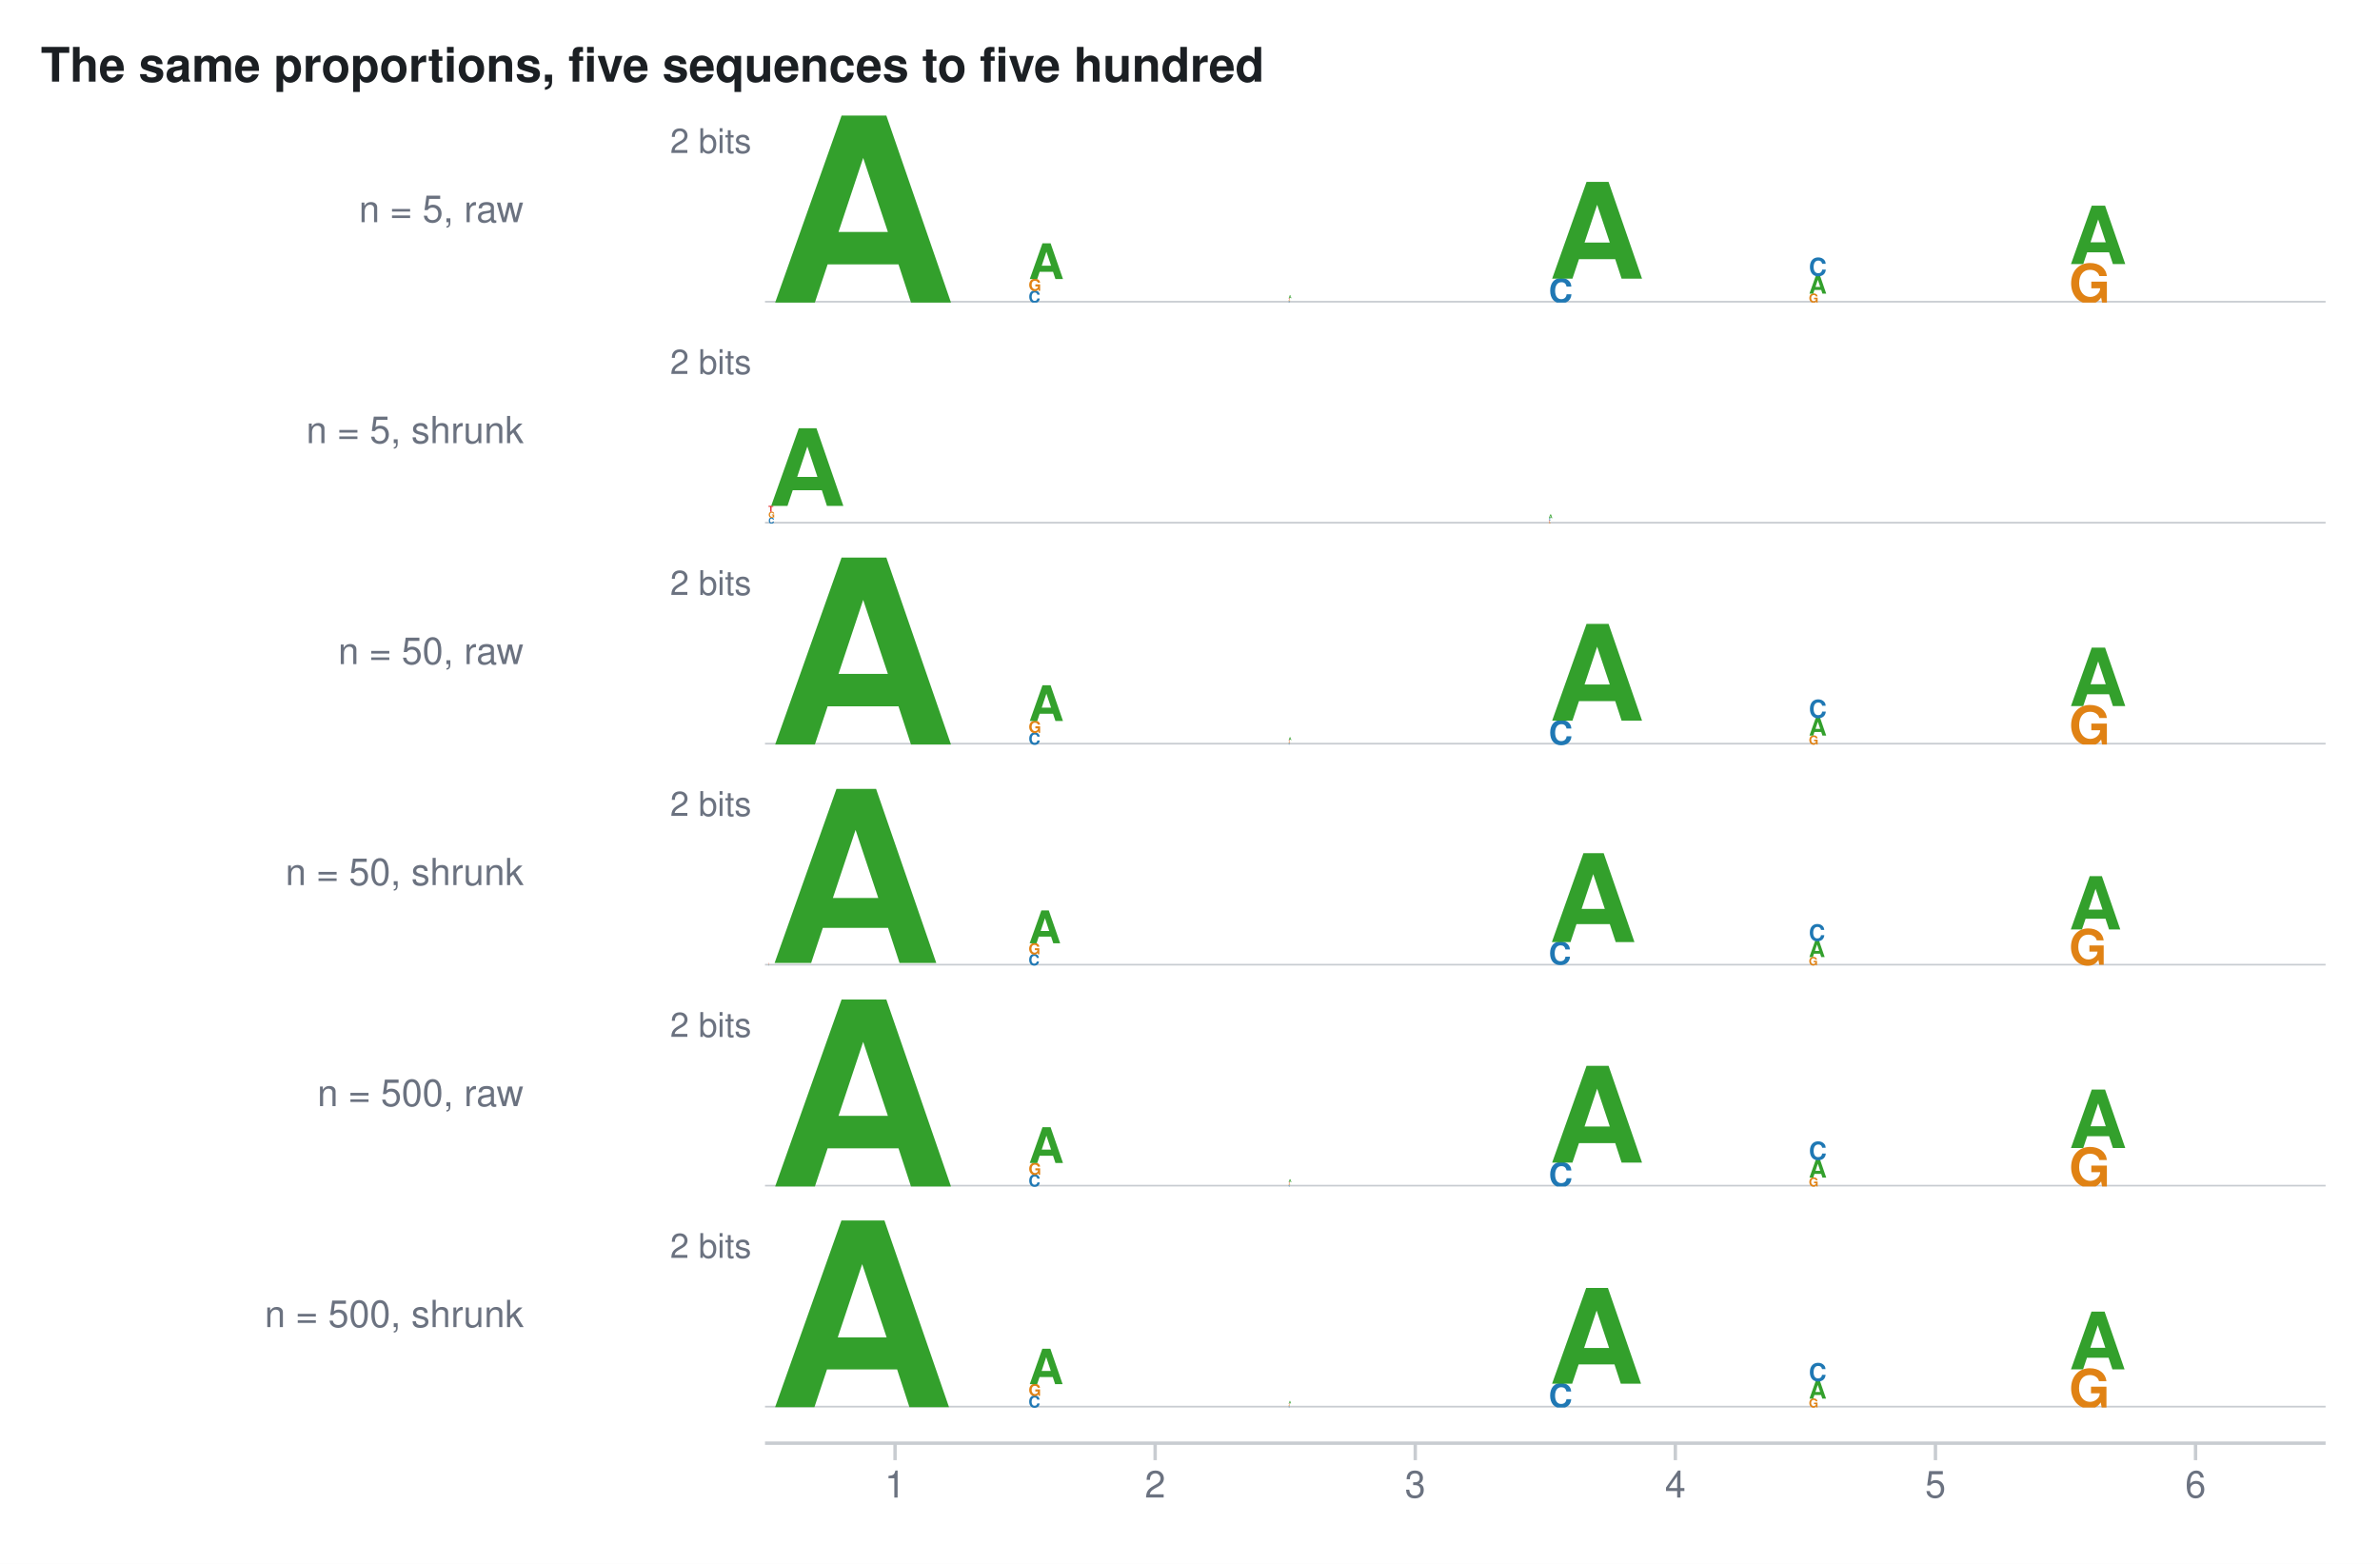
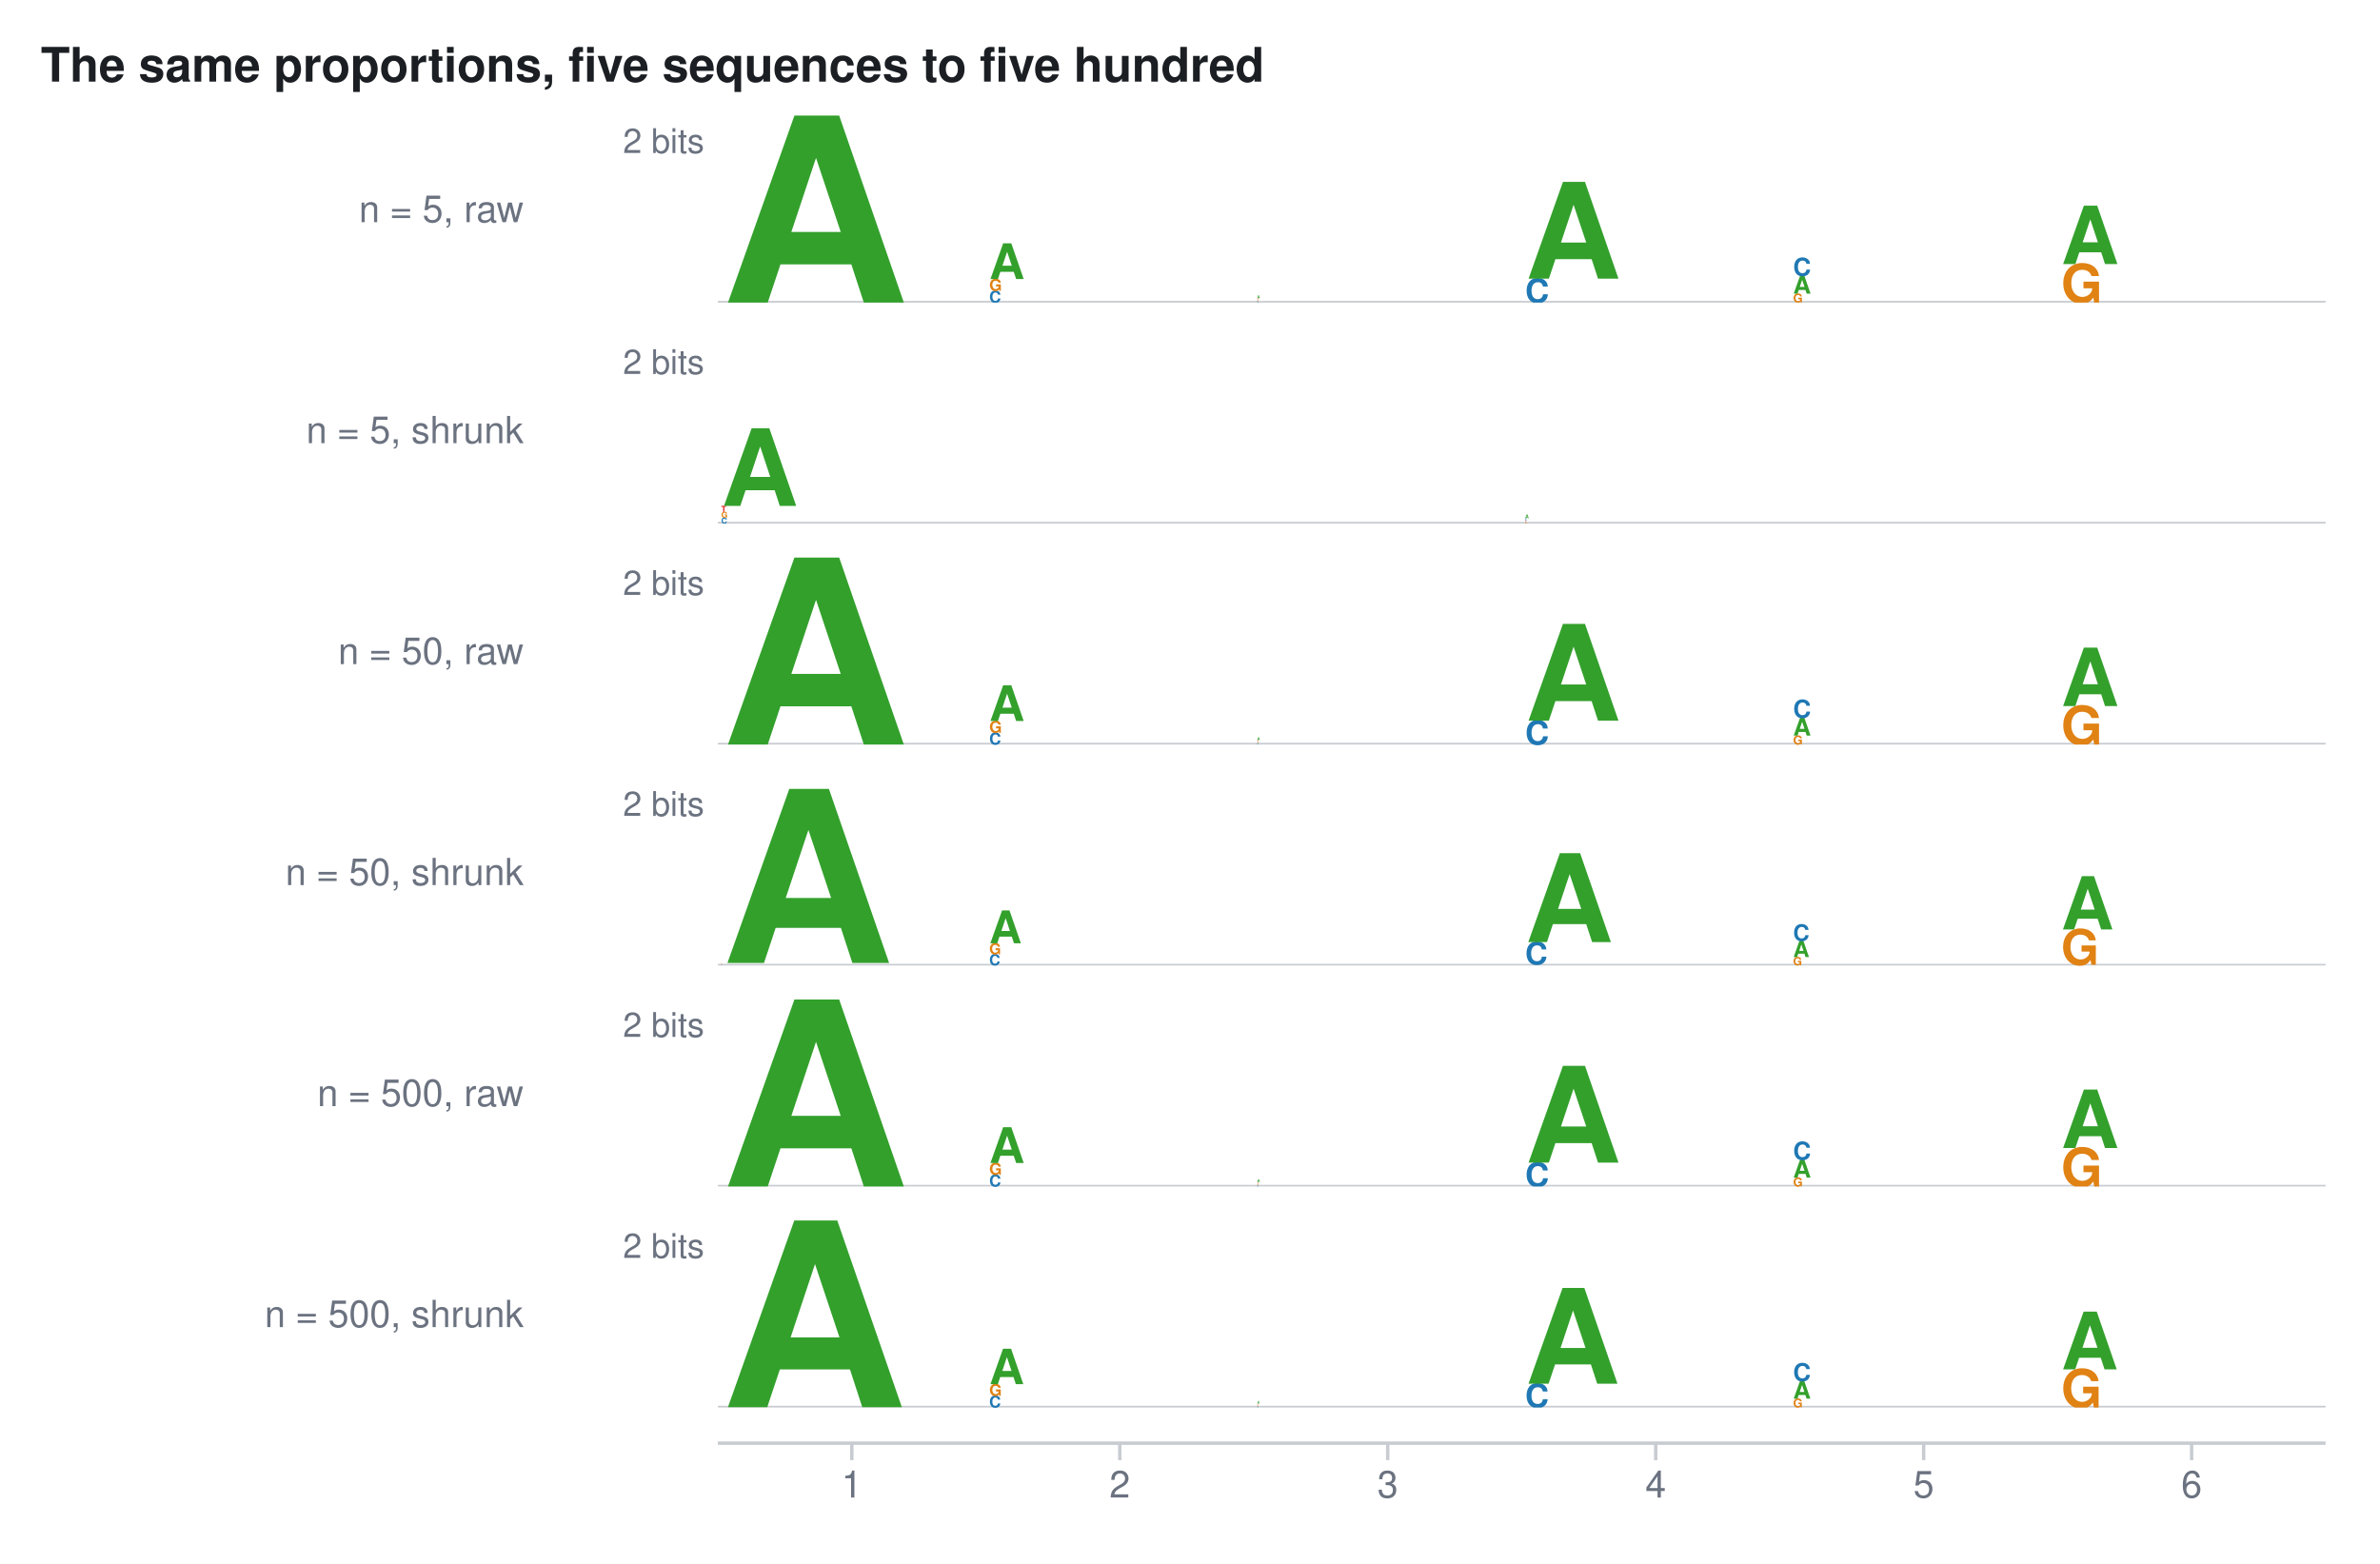
<svg xmlns="http://www.w3.org/2000/svg" width="700" height="460" viewBox="0 0 700 460" font-family="Helvetica, Arial, sans-serif">
  <defs>
    <clipPath id="karyon-clip-0">
      <rect x="162" y="34" width="522" height="55" />
    </clipPath>
    <clipPath id="karyon-clip-1">
      <rect x="162" y="99" width="522" height="55" />
    </clipPath>
    <clipPath id="karyon-clip-2">
      <rect x="162" y="164" width="522" height="55" />
    </clipPath>
    <clipPath id="karyon-clip-3">
      <rect x="162" y="229" width="522" height="55" />
    </clipPath>
    <clipPath id="karyon-clip-4">
      <rect x="162" y="294" width="522" height="55" />
    </clipPath>
    <clipPath id="karyon-clip-5">
      <rect x="162" y="359" width="522" height="55" />
    </clipPath>
    <clipPath id="karyon-clip-6">
      <rect x="162" y="424" width="522" height="26" />
    </clipPath>
  </defs>
  <rect x="0" y="0" width="700" height="460" fill="#ffffff" />
  <text x="12" y="24" fill="#1b1f23" font-size="14" text-anchor="start" font-weight="bold">The same proportions, five sequences to five hundred</text>
  <text x="154" y="65.35" fill="#6b7280" font-size="11" text-anchor="end">n = 5, raw</text>
  <g clip-path="url(#karyon-clip-0)">
-     <line x1="225" y1="89" x2="684" y2="89" stroke="#c8ccd1" stroke-width="1" />
-     <text x="226" y="89" font-size="76.389" fill="#33a02c" textLength="74.5" lengthAdjust="spacingAndGlyphs" font-weight="bold">A</text>
-     <text x="302.5" y="89" font-size="4.805" fill="#1f78b4" textLength="74.5" lengthAdjust="spacingAndGlyphs" font-weight="bold">C</text>
-     <text x="302.5" y="85.54" font-size="4.805" fill="#e08214" textLength="74.5" lengthAdjust="spacingAndGlyphs" font-weight="bold">G</text>
-     <text x="302.5" y="82.08" font-size="14.416" fill="#33a02c" textLength="74.5" lengthAdjust="spacingAndGlyphs" font-weight="bold">A</text>
-     <text x="379" y="89" font-size="0.596" fill="#1f78b4" textLength="74.5" lengthAdjust="spacingAndGlyphs" font-weight="bold">C</text>
-     <text x="379" y="88.571" font-size="0.596" fill="#e08214" textLength="74.5" lengthAdjust="spacingAndGlyphs" font-weight="bold">G</text>
-     <text x="379" y="88.141" font-size="0.596" fill="#e31a1c" textLength="74.5" lengthAdjust="spacingAndGlyphs" font-weight="bold">T</text>
-     <text x="379" y="87.712" font-size="1.193" fill="#33a02c" textLength="74.5" lengthAdjust="spacingAndGlyphs" font-weight="bold">A</text>
-     <text x="455.5" y="89" font-size="9.763" fill="#1f78b4" textLength="74.5" lengthAdjust="spacingAndGlyphs" font-weight="bold">C</text>
-     <text x="455.5" y="81.971" font-size="39.052" fill="#33a02c" textLength="74.5" lengthAdjust="spacingAndGlyphs" font-weight="bold">A</text>
-     <text x="532" y="89" font-size="3.652" fill="#e08214" textLength="74.5" lengthAdjust="spacingAndGlyphs" font-weight="bold">G</text>
-     <text x="532" y="86.371" font-size="7.304" fill="#33a02c" textLength="74.5" lengthAdjust="spacingAndGlyphs" font-weight="bold">A</text>
-     <text x="532" y="81.112" font-size="7.304" fill="#1f78b4" textLength="74.5" lengthAdjust="spacingAndGlyphs" font-weight="bold">C</text>
-     <text x="608.5" y="89" font-size="15.722" fill="#e08214" textLength="74.5" lengthAdjust="spacingAndGlyphs" font-weight="bold">G</text>
-     <text x="608.5" y="77.68" font-size="23.582" fill="#33a02c" textLength="74.5" lengthAdjust="spacingAndGlyphs" font-weight="bold">A</text>
-     <text x="221" y="45" fill="#6b7280" font-size="10" text-anchor="end">2 bits</text>
+     <line x1="211.13" y1="89" x2="684" y2="89" stroke="#c8ccd1" stroke-width="1" />
+     <text x="212.13" y="89" font-size="76.389" fill="#33a02c" textLength="76.812" lengthAdjust="spacingAndGlyphs" font-weight="bold">A</text>
+     <text x="290.942" y="89" font-size="4.805" fill="#1f78b4" textLength="76.812" lengthAdjust="spacingAndGlyphs" font-weight="bold">C</text>
+     <text x="290.942" y="85.54" font-size="4.805" fill="#e08214" textLength="76.812" lengthAdjust="spacingAndGlyphs" font-weight="bold">G</text>
+     <text x="290.942" y="82.08" font-size="14.416" fill="#33a02c" textLength="76.812" lengthAdjust="spacingAndGlyphs" font-weight="bold">A</text>
+     <text x="369.753" y="89" font-size="0.596" fill="#1f78b4" textLength="76.812" lengthAdjust="spacingAndGlyphs" font-weight="bold">C</text>
+     <text x="369.753" y="88.571" font-size="0.596" fill="#e08214" textLength="76.812" lengthAdjust="spacingAndGlyphs" font-weight="bold">G</text>
+     <text x="369.753" y="88.141" font-size="0.596" fill="#e31a1c" textLength="76.812" lengthAdjust="spacingAndGlyphs" font-weight="bold">T</text>
+     <text x="369.753" y="87.712" font-size="1.193" fill="#33a02c" textLength="76.812" lengthAdjust="spacingAndGlyphs" font-weight="bold">A</text>
+     <text x="448.565" y="89" font-size="9.763" fill="#1f78b4" textLength="76.812" lengthAdjust="spacingAndGlyphs" font-weight="bold">C</text>
+     <text x="448.565" y="81.971" font-size="39.052" fill="#33a02c" textLength="76.812" lengthAdjust="spacingAndGlyphs" font-weight="bold">A</text>
+     <text x="527.377" y="89" font-size="3.652" fill="#e08214" textLength="76.812" lengthAdjust="spacingAndGlyphs" font-weight="bold">G</text>
+     <text x="527.377" y="86.371" font-size="7.304" fill="#33a02c" textLength="76.812" lengthAdjust="spacingAndGlyphs" font-weight="bold">A</text>
+     <text x="527.377" y="81.112" font-size="7.304" fill="#1f78b4" textLength="76.812" lengthAdjust="spacingAndGlyphs" font-weight="bold">C</text>
+     <text x="606.188" y="89" font-size="15.722" fill="#e08214" textLength="76.812" lengthAdjust="spacingAndGlyphs" font-weight="bold">G</text>
+     <text x="606.188" y="77.68" font-size="23.582" fill="#33a02c" textLength="76.812" lengthAdjust="spacingAndGlyphs" font-weight="bold">A</text>
+     <text x="207.13" y="45" fill="#6b7280" font-size="10" text-anchor="end">2 bits</text>
  </g>
  <text x="154" y="130.35" fill="#6b7280" font-size="11" text-anchor="end">n = 5, shrunk</text>
  <g clip-path="url(#karyon-clip-1)">
-     <line x1="225" y1="154" x2="684" y2="154" stroke="#c8ccd1" stroke-width="1" />
-     <text x="226" y="154" font-size="2.4" fill="#1f78b4" textLength="74.5" lengthAdjust="spacingAndGlyphs" font-weight="bold">C</text>
-     <text x="226" y="152.272" font-size="2.4" fill="#e08214" textLength="74.5" lengthAdjust="spacingAndGlyphs" font-weight="bold">G</text>
-     <text x="226" y="150.544" font-size="2.4" fill="#e31a1c" textLength="74.5" lengthAdjust="spacingAndGlyphs" font-weight="bold">T</text>
-     <text x="226" y="148.817" font-size="31.362" fill="#33a02c" textLength="74.5" lengthAdjust="spacingAndGlyphs" font-weight="bold">A</text>
-     <text x="455.5" y="154" font-size="0.654" fill="#e08214" textLength="74.5" lengthAdjust="spacingAndGlyphs" font-weight="bold">G</text>
-     <text x="455.5" y="153.529" font-size="0.654" fill="#e31a1c" textLength="74.5" lengthAdjust="spacingAndGlyphs" font-weight="bold">T</text>
-     <text x="455.5" y="153.059" font-size="0.869" fill="#1f78b4" textLength="74.5" lengthAdjust="spacingAndGlyphs" font-weight="bold">C</text>
-     <text x="455.5" y="152.433" font-size="1.513" fill="#33a02c" textLength="74.5" lengthAdjust="spacingAndGlyphs" font-weight="bold">A</text>
-     <text x="221" y="110" fill="#6b7280" font-size="10" text-anchor="end">2 bits</text>
+     <line x1="211.13" y1="154" x2="684" y2="154" stroke="#c8ccd1" stroke-width="1" />
+     <text x="212.13" y="154" font-size="2.4" fill="#1f78b4" textLength="76.812" lengthAdjust="spacingAndGlyphs" font-weight="bold">C</text>
+     <text x="212.13" y="152.272" font-size="2.4" fill="#e08214" textLength="76.812" lengthAdjust="spacingAndGlyphs" font-weight="bold">G</text>
+     <text x="212.13" y="150.544" font-size="2.4" fill="#e31a1c" textLength="76.812" lengthAdjust="spacingAndGlyphs" font-weight="bold">T</text>
+     <text x="212.13" y="148.817" font-size="31.362" fill="#33a02c" textLength="76.812" lengthAdjust="spacingAndGlyphs" font-weight="bold">A</text>
+     <text x="448.565" y="154" font-size="0.654" fill="#e08214" textLength="76.812" lengthAdjust="spacingAndGlyphs" font-weight="bold">G</text>
+     <text x="448.565" y="153.529" font-size="0.654" fill="#e31a1c" textLength="76.812" lengthAdjust="spacingAndGlyphs" font-weight="bold">T</text>
+     <text x="448.565" y="153.059" font-size="0.869" fill="#1f78b4" textLength="76.812" lengthAdjust="spacingAndGlyphs" font-weight="bold">C</text>
+     <text x="448.565" y="152.433" font-size="1.513" fill="#33a02c" textLength="76.812" lengthAdjust="spacingAndGlyphs" font-weight="bold">A</text>
+     <text x="207.13" y="110" fill="#6b7280" font-size="10" text-anchor="end">2 bits</text>
  </g>
  <text x="154" y="195.35" fill="#6b7280" font-size="11" text-anchor="end">n = 50, raw</text>
  <g clip-path="url(#karyon-clip-2)">
-     <line x1="225" y1="219" x2="684" y2="219" stroke="#c8ccd1" stroke-width="1" />
-     <text x="226" y="219" font-size="76.389" fill="#33a02c" textLength="74.5" lengthAdjust="spacingAndGlyphs" font-weight="bold">A</text>
-     <text x="302.5" y="219" font-size="4.805" fill="#1f78b4" textLength="74.5" lengthAdjust="spacingAndGlyphs" font-weight="bold">C</text>
-     <text x="302.5" y="215.54" font-size="4.805" fill="#e08214" textLength="74.5" lengthAdjust="spacingAndGlyphs" font-weight="bold">G</text>
-     <text x="302.5" y="212.08" font-size="14.416" fill="#33a02c" textLength="74.5" lengthAdjust="spacingAndGlyphs" font-weight="bold">A</text>
-     <text x="379" y="219" font-size="0.596" fill="#1f78b4" textLength="74.5" lengthAdjust="spacingAndGlyphs" font-weight="bold">C</text>
-     <text x="379" y="218.571" font-size="0.596" fill="#e08214" textLength="74.5" lengthAdjust="spacingAndGlyphs" font-weight="bold">G</text>
-     <text x="379" y="218.141" font-size="0.596" fill="#e31a1c" textLength="74.5" lengthAdjust="spacingAndGlyphs" font-weight="bold">T</text>
-     <text x="379" y="217.712" font-size="1.193" fill="#33a02c" textLength="74.5" lengthAdjust="spacingAndGlyphs" font-weight="bold">A</text>
-     <text x="455.5" y="219" font-size="9.763" fill="#1f78b4" textLength="74.5" lengthAdjust="spacingAndGlyphs" font-weight="bold">C</text>
-     <text x="455.5" y="211.971" font-size="39.052" fill="#33a02c" textLength="74.5" lengthAdjust="spacingAndGlyphs" font-weight="bold">A</text>
-     <text x="532" y="219" font-size="3.652" fill="#e08214" textLength="74.5" lengthAdjust="spacingAndGlyphs" font-weight="bold">G</text>
-     <text x="532" y="216.371" font-size="7.304" fill="#33a02c" textLength="74.5" lengthAdjust="spacingAndGlyphs" font-weight="bold">A</text>
-     <text x="532" y="211.112" font-size="7.304" fill="#1f78b4" textLength="74.5" lengthAdjust="spacingAndGlyphs" font-weight="bold">C</text>
-     <text x="608.5" y="219" font-size="15.722" fill="#e08214" textLength="74.5" lengthAdjust="spacingAndGlyphs" font-weight="bold">G</text>
-     <text x="608.5" y="207.68" font-size="23.582" fill="#33a02c" textLength="74.5" lengthAdjust="spacingAndGlyphs" font-weight="bold">A</text>
-     <text x="221" y="175" fill="#6b7280" font-size="10" text-anchor="end">2 bits</text>
+     <line x1="211.13" y1="219" x2="684" y2="219" stroke="#c8ccd1" stroke-width="1" />
+     <text x="212.13" y="219" font-size="76.389" fill="#33a02c" textLength="76.812" lengthAdjust="spacingAndGlyphs" font-weight="bold">A</text>
+     <text x="290.942" y="219" font-size="4.805" fill="#1f78b4" textLength="76.812" lengthAdjust="spacingAndGlyphs" font-weight="bold">C</text>
+     <text x="290.942" y="215.54" font-size="4.805" fill="#e08214" textLength="76.812" lengthAdjust="spacingAndGlyphs" font-weight="bold">G</text>
+     <text x="290.942" y="212.08" font-size="14.416" fill="#33a02c" textLength="76.812" lengthAdjust="spacingAndGlyphs" font-weight="bold">A</text>
+     <text x="369.753" y="219" font-size="0.596" fill="#1f78b4" textLength="76.812" lengthAdjust="spacingAndGlyphs" font-weight="bold">C</text>
+     <text x="369.753" y="218.571" font-size="0.596" fill="#e08214" textLength="76.812" lengthAdjust="spacingAndGlyphs" font-weight="bold">G</text>
+     <text x="369.753" y="218.141" font-size="0.596" fill="#e31a1c" textLength="76.812" lengthAdjust="spacingAndGlyphs" font-weight="bold">T</text>
+     <text x="369.753" y="217.712" font-size="1.193" fill="#33a02c" textLength="76.812" lengthAdjust="spacingAndGlyphs" font-weight="bold">A</text>
+     <text x="448.565" y="219" font-size="9.763" fill="#1f78b4" textLength="76.812" lengthAdjust="spacingAndGlyphs" font-weight="bold">C</text>
+     <text x="448.565" y="211.971" font-size="39.052" fill="#33a02c" textLength="76.812" lengthAdjust="spacingAndGlyphs" font-weight="bold">A</text>
+     <text x="527.377" y="219" font-size="3.652" fill="#e08214" textLength="76.812" lengthAdjust="spacingAndGlyphs" font-weight="bold">G</text>
+     <text x="527.377" y="216.371" font-size="7.304" fill="#33a02c" textLength="76.812" lengthAdjust="spacingAndGlyphs" font-weight="bold">A</text>
+     <text x="527.377" y="211.112" font-size="7.304" fill="#1f78b4" textLength="76.812" lengthAdjust="spacingAndGlyphs" font-weight="bold">C</text>
+     <text x="606.188" y="219" font-size="15.722" fill="#e08214" textLength="76.812" lengthAdjust="spacingAndGlyphs" font-weight="bold">G</text>
+     <text x="606.188" y="207.68" font-size="23.582" fill="#33a02c" textLength="76.812" lengthAdjust="spacingAndGlyphs" font-weight="bold">A</text>
+     <text x="207.13" y="175" fill="#6b7280" font-size="10" text-anchor="end">2 bits</text>
  </g>
  <text x="154" y="260.35" fill="#6b7280" font-size="11" text-anchor="end">n = 50, shrunk</text>
  <g clip-path="url(#karyon-clip-3)">
-     <line x1="225" y1="284" x2="684" y2="284" stroke="#c8ccd1" stroke-width="1" />
-     <text x="226" y="284" font-size="0.349" fill="#1f78b4" textLength="74.5" lengthAdjust="spacingAndGlyphs" font-weight="bold">C</text>
-     <text x="226" y="283.748" font-size="0.349" fill="#e08214" textLength="74.5" lengthAdjust="spacingAndGlyphs" font-weight="bold">G</text>
-     <text x="226" y="283.497" font-size="0.349" fill="#e31a1c" textLength="74.5" lengthAdjust="spacingAndGlyphs" font-weight="bold">T</text>
-     <text x="226" y="283.245" font-size="70.227" fill="#33a02c" textLength="74.5" lengthAdjust="spacingAndGlyphs" font-weight="bold">A</text>
-     <text x="302.5" y="283.921" font-size="4.49" fill="#1f78b4" textLength="74.5" lengthAdjust="spacingAndGlyphs" font-weight="bold">C</text>
-     <text x="302.5" y="280.688" font-size="4.49" fill="#e08214" textLength="74.5" lengthAdjust="spacingAndGlyphs" font-weight="bold">G</text>
-     <text x="302.5" y="277.455" font-size="13.251" fill="#33a02c" textLength="74.5" lengthAdjust="spacingAndGlyphs" font-weight="bold">A</text>
-     <text x="455.5" y="283.679" font-size="9.135" fill="#1f78b4" textLength="74.5" lengthAdjust="spacingAndGlyphs" font-weight="bold">C</text>
-     <text x="455.5" y="277.102" font-size="35.871" fill="#33a02c" textLength="74.5" lengthAdjust="spacingAndGlyphs" font-weight="bold">A</text>
-     <text x="532" y="283.941" font-size="3.369" fill="#e08214" textLength="74.5" lengthAdjust="spacingAndGlyphs" font-weight="bold">G</text>
-     <text x="532" y="281.515" font-size="6.655" fill="#33a02c" textLength="74.5" lengthAdjust="spacingAndGlyphs" font-weight="bold">A</text>
-     <text x="532" y="276.724" font-size="6.655" fill="#1f78b4" textLength="74.5" lengthAdjust="spacingAndGlyphs" font-weight="bold">C</text>
-     <text x="608.5" y="283.744" font-size="14.388" fill="#e08214" textLength="74.5" lengthAdjust="spacingAndGlyphs" font-weight="bold">G</text>
-     <text x="608.5" y="273.385" font-size="21.492" fill="#33a02c" textLength="74.5" lengthAdjust="spacingAndGlyphs" font-weight="bold">A</text>
-     <text x="221" y="240" fill="#6b7280" font-size="10" text-anchor="end">2 bits</text>
+     <line x1="211.13" y1="284" x2="684" y2="284" stroke="#c8ccd1" stroke-width="1" />
+     <text x="212.13" y="284" font-size="0.349" fill="#1f78b4" textLength="76.812" lengthAdjust="spacingAndGlyphs" font-weight="bold">C</text>
+     <text x="212.13" y="283.748" font-size="0.349" fill="#e08214" textLength="76.812" lengthAdjust="spacingAndGlyphs" font-weight="bold">G</text>
+     <text x="212.13" y="283.497" font-size="0.349" fill="#e31a1c" textLength="76.812" lengthAdjust="spacingAndGlyphs" font-weight="bold">T</text>
+     <text x="212.13" y="283.245" font-size="70.227" fill="#33a02c" textLength="76.812" lengthAdjust="spacingAndGlyphs" font-weight="bold">A</text>
+     <text x="290.942" y="283.921" font-size="4.49" fill="#1f78b4" textLength="76.812" lengthAdjust="spacingAndGlyphs" font-weight="bold">C</text>
+     <text x="290.942" y="280.688" font-size="4.49" fill="#e08214" textLength="76.812" lengthAdjust="spacingAndGlyphs" font-weight="bold">G</text>
+     <text x="290.942" y="277.455" font-size="13.251" fill="#33a02c" textLength="76.812" lengthAdjust="spacingAndGlyphs" font-weight="bold">A</text>
+     <text x="448.565" y="283.679" font-size="9.135" fill="#1f78b4" textLength="76.812" lengthAdjust="spacingAndGlyphs" font-weight="bold">C</text>
+     <text x="448.565" y="277.102" font-size="35.871" fill="#33a02c" textLength="76.812" lengthAdjust="spacingAndGlyphs" font-weight="bold">A</text>
+     <text x="527.377" y="283.941" font-size="3.369" fill="#e08214" textLength="76.812" lengthAdjust="spacingAndGlyphs" font-weight="bold">G</text>
+     <text x="527.377" y="281.515" font-size="6.655" fill="#33a02c" textLength="76.812" lengthAdjust="spacingAndGlyphs" font-weight="bold">A</text>
+     <text x="527.377" y="276.724" font-size="6.655" fill="#1f78b4" textLength="76.812" lengthAdjust="spacingAndGlyphs" font-weight="bold">C</text>
+     <text x="606.188" y="283.744" font-size="14.388" fill="#e08214" textLength="76.812" lengthAdjust="spacingAndGlyphs" font-weight="bold">G</text>
+     <text x="606.188" y="273.385" font-size="21.492" fill="#33a02c" textLength="76.812" lengthAdjust="spacingAndGlyphs" font-weight="bold">A</text>
+     <text x="207.13" y="240" fill="#6b7280" font-size="10" text-anchor="end">2 bits</text>
  </g>
  <text x="154" y="325.35" fill="#6b7280" font-size="11" text-anchor="end">n = 500, raw</text>
  <g clip-path="url(#karyon-clip-4)">
-     <line x1="225" y1="349" x2="684" y2="349" stroke="#c8ccd1" stroke-width="1" />
-     <text x="226" y="349" font-size="76.389" fill="#33a02c" textLength="74.5" lengthAdjust="spacingAndGlyphs" font-weight="bold">A</text>
-     <text x="302.5" y="349" font-size="4.805" fill="#1f78b4" textLength="74.5" lengthAdjust="spacingAndGlyphs" font-weight="bold">C</text>
-     <text x="302.5" y="345.54" font-size="4.805" fill="#e08214" textLength="74.5" lengthAdjust="spacingAndGlyphs" font-weight="bold">G</text>
-     <text x="302.5" y="342.08" font-size="14.416" fill="#33a02c" textLength="74.5" lengthAdjust="spacingAndGlyphs" font-weight="bold">A</text>
-     <text x="379" y="349" font-size="0.596" fill="#1f78b4" textLength="74.5" lengthAdjust="spacingAndGlyphs" font-weight="bold">C</text>
-     <text x="379" y="348.571" font-size="0.596" fill="#e08214" textLength="74.5" lengthAdjust="spacingAndGlyphs" font-weight="bold">G</text>
-     <text x="379" y="348.141" font-size="0.596" fill="#e31a1c" textLength="74.5" lengthAdjust="spacingAndGlyphs" font-weight="bold">T</text>
-     <text x="379" y="347.712" font-size="1.193" fill="#33a02c" textLength="74.5" lengthAdjust="spacingAndGlyphs" font-weight="bold">A</text>
-     <text x="455.5" y="349" font-size="9.763" fill="#1f78b4" textLength="74.5" lengthAdjust="spacingAndGlyphs" font-weight="bold">C</text>
-     <text x="455.5" y="341.971" font-size="39.052" fill="#33a02c" textLength="74.5" lengthAdjust="spacingAndGlyphs" font-weight="bold">A</text>
-     <text x="532" y="349" font-size="3.652" fill="#e08214" textLength="74.5" lengthAdjust="spacingAndGlyphs" font-weight="bold">G</text>
-     <text x="532" y="346.371" font-size="7.304" fill="#33a02c" textLength="74.5" lengthAdjust="spacingAndGlyphs" font-weight="bold">A</text>
-     <text x="532" y="341.112" font-size="7.304" fill="#1f78b4" textLength="74.5" lengthAdjust="spacingAndGlyphs" font-weight="bold">C</text>
-     <text x="608.5" y="349" font-size="15.722" fill="#e08214" textLength="74.5" lengthAdjust="spacingAndGlyphs" font-weight="bold">G</text>
-     <text x="608.5" y="337.68" font-size="23.582" fill="#33a02c" textLength="74.5" lengthAdjust="spacingAndGlyphs" font-weight="bold">A</text>
-     <text x="221" y="305" fill="#6b7280" font-size="10" text-anchor="end">2 bits</text>
+     <line x1="211.13" y1="349" x2="684" y2="349" stroke="#c8ccd1" stroke-width="1" />
+     <text x="212.13" y="349" font-size="76.389" fill="#33a02c" textLength="76.812" lengthAdjust="spacingAndGlyphs" font-weight="bold">A</text>
+     <text x="290.942" y="349" font-size="4.805" fill="#1f78b4" textLength="76.812" lengthAdjust="spacingAndGlyphs" font-weight="bold">C</text>
+     <text x="290.942" y="345.54" font-size="4.805" fill="#e08214" textLength="76.812" lengthAdjust="spacingAndGlyphs" font-weight="bold">G</text>
+     <text x="290.942" y="342.08" font-size="14.416" fill="#33a02c" textLength="76.812" lengthAdjust="spacingAndGlyphs" font-weight="bold">A</text>
+     <text x="369.753" y="349" font-size="0.596" fill="#1f78b4" textLength="76.812" lengthAdjust="spacingAndGlyphs" font-weight="bold">C</text>
+     <text x="369.753" y="348.571" font-size="0.596" fill="#e08214" textLength="76.812" lengthAdjust="spacingAndGlyphs" font-weight="bold">G</text>
+     <text x="369.753" y="348.141" font-size="0.596" fill="#e31a1c" textLength="76.812" lengthAdjust="spacingAndGlyphs" font-weight="bold">T</text>
+     <text x="369.753" y="347.712" font-size="1.193" fill="#33a02c" textLength="76.812" lengthAdjust="spacingAndGlyphs" font-weight="bold">A</text>
+     <text x="448.565" y="349" font-size="9.763" fill="#1f78b4" textLength="76.812" lengthAdjust="spacingAndGlyphs" font-weight="bold">C</text>
+     <text x="448.565" y="341.971" font-size="39.052" fill="#33a02c" textLength="76.812" lengthAdjust="spacingAndGlyphs" font-weight="bold">A</text>
+     <text x="527.377" y="349" font-size="3.652" fill="#e08214" textLength="76.812" lengthAdjust="spacingAndGlyphs" font-weight="bold">G</text>
+     <text x="527.377" y="346.371" font-size="7.304" fill="#33a02c" textLength="76.812" lengthAdjust="spacingAndGlyphs" font-weight="bold">A</text>
+     <text x="527.377" y="341.112" font-size="7.304" fill="#1f78b4" textLength="76.812" lengthAdjust="spacingAndGlyphs" font-weight="bold">C</text>
+     <text x="606.188" y="349" font-size="15.722" fill="#e08214" textLength="76.812" lengthAdjust="spacingAndGlyphs" font-weight="bold">G</text>
+     <text x="606.188" y="337.68" font-size="23.582" fill="#33a02c" textLength="76.812" lengthAdjust="spacingAndGlyphs" font-weight="bold">A</text>
+     <text x="207.13" y="305" fill="#6b7280" font-size="10" text-anchor="end">2 bits</text>
  </g>
  <text x="154" y="390.35" fill="#6b7280" font-size="11" text-anchor="end">n = 500, shrunk</text>
  <g clip-path="url(#karyon-clip-5)">
-     <line x1="225" y1="414" x2="684" y2="414" stroke="#c8ccd1" stroke-width="1" />
-     <text x="226" y="413.918" font-size="75.566" fill="#33a02c" textLength="74.5" lengthAdjust="spacingAndGlyphs" font-weight="bold">A</text>
-     <text x="302.5" y="413.991" font-size="4.761" fill="#1f78b4" textLength="74.5" lengthAdjust="spacingAndGlyphs" font-weight="bold">C</text>
-     <text x="302.5" y="410.564" font-size="4.761" fill="#e08214" textLength="74.5" lengthAdjust="spacingAndGlyphs" font-weight="bold">G</text>
-     <text x="302.5" y="407.136" font-size="14.258" fill="#33a02c" textLength="74.5" lengthAdjust="spacingAndGlyphs" font-weight="bold">A</text>
-     <text x="379" y="414" font-size="0.536" fill="#1f78b4" textLength="74.5" lengthAdjust="spacingAndGlyphs" font-weight="bold">C</text>
-     <text x="379" y="413.614" font-size="0.536" fill="#e08214" textLength="74.5" lengthAdjust="spacingAndGlyphs" font-weight="bold">G</text>
-     <text x="379" y="413.229" font-size="0.536" fill="#e31a1c" textLength="74.5" lengthAdjust="spacingAndGlyphs" font-weight="bold">T</text>
-     <text x="379" y="412.843" font-size="1.03" fill="#33a02c" textLength="74.5" lengthAdjust="spacingAndGlyphs" font-weight="bold">A</text>
-     <text x="455.5" y="413.965" font-size="9.674" fill="#1f78b4" textLength="74.5" lengthAdjust="spacingAndGlyphs" font-weight="bold">C</text>
-     <text x="455.5" y="407" font-size="38.624" fill="#33a02c" textLength="74.5" lengthAdjust="spacingAndGlyphs" font-weight="bold">A</text>
-     <text x="532" y="413.994" font-size="3.611" fill="#e08214" textLength="74.5" lengthAdjust="spacingAndGlyphs" font-weight="bold">G</text>
-     <text x="532" y="411.394" font-size="7.212" fill="#33a02c" textLength="74.5" lengthAdjust="spacingAndGlyphs" font-weight="bold">A</text>
-     <text x="532" y="406.201" font-size="7.212" fill="#1f78b4" textLength="74.5" lengthAdjust="spacingAndGlyphs" font-weight="bold">C</text>
-     <text x="608.5" y="413.972" font-size="15.535" fill="#e08214" textLength="74.5" lengthAdjust="spacingAndGlyphs" font-weight="bold">G</text>
-     <text x="608.5" y="402.787" font-size="23.292" fill="#33a02c" textLength="74.5" lengthAdjust="spacingAndGlyphs" font-weight="bold">A</text>
-     <text x="221" y="370" fill="#6b7280" font-size="10" text-anchor="end">2 bits</text>
+     <line x1="211.13" y1="414" x2="684" y2="414" stroke="#c8ccd1" stroke-width="1" />
+     <text x="212.13" y="413.918" font-size="75.566" fill="#33a02c" textLength="76.812" lengthAdjust="spacingAndGlyphs" font-weight="bold">A</text>
+     <text x="290.942" y="413.991" font-size="4.761" fill="#1f78b4" textLength="76.812" lengthAdjust="spacingAndGlyphs" font-weight="bold">C</text>
+     <text x="290.942" y="410.564" font-size="4.761" fill="#e08214" textLength="76.812" lengthAdjust="spacingAndGlyphs" font-weight="bold">G</text>
+     <text x="290.942" y="407.136" font-size="14.258" fill="#33a02c" textLength="76.812" lengthAdjust="spacingAndGlyphs" font-weight="bold">A</text>
+     <text x="369.753" y="414" font-size="0.536" fill="#1f78b4" textLength="76.812" lengthAdjust="spacingAndGlyphs" font-weight="bold">C</text>
+     <text x="369.753" y="413.614" font-size="0.536" fill="#e08214" textLength="76.812" lengthAdjust="spacingAndGlyphs" font-weight="bold">G</text>
+     <text x="369.753" y="413.229" font-size="0.536" fill="#e31a1c" textLength="76.812" lengthAdjust="spacingAndGlyphs" font-weight="bold">T</text>
+     <text x="369.753" y="412.843" font-size="1.03" fill="#33a02c" textLength="76.812" lengthAdjust="spacingAndGlyphs" font-weight="bold">A</text>
+     <text x="448.565" y="413.965" font-size="9.674" fill="#1f78b4" textLength="76.812" lengthAdjust="spacingAndGlyphs" font-weight="bold">C</text>
+     <text x="448.565" y="407" font-size="38.624" fill="#33a02c" textLength="76.812" lengthAdjust="spacingAndGlyphs" font-weight="bold">A</text>
+     <text x="527.377" y="413.994" font-size="3.611" fill="#e08214" textLength="76.812" lengthAdjust="spacingAndGlyphs" font-weight="bold">G</text>
+     <text x="527.377" y="411.394" font-size="7.212" fill="#33a02c" textLength="76.812" lengthAdjust="spacingAndGlyphs" font-weight="bold">A</text>
+     <text x="527.377" y="406.201" font-size="7.212" fill="#1f78b4" textLength="76.812" lengthAdjust="spacingAndGlyphs" font-weight="bold">C</text>
+     <text x="606.188" y="413.972" font-size="15.535" fill="#e08214" textLength="76.812" lengthAdjust="spacingAndGlyphs" font-weight="bold">G</text>
+     <text x="606.188" y="402.787" font-size="23.292" fill="#33a02c" textLength="76.812" lengthAdjust="spacingAndGlyphs" font-weight="bold">A</text>
+     <text x="207.13" y="370" fill="#6b7280" font-size="10" text-anchor="end">2 bits</text>
  </g>
  <g clip-path="url(#karyon-clip-6)">
-     <line x1="225" y1="424.5" x2="684" y2="424.5" stroke="#c8ccd1" stroke-width="1" />
-     <line x1="263.25" y1="424.5" x2="263.25" y2="429.5" stroke="#c8ccd1" stroke-width="1" />
-     <text x="263.25" y="440.5" fill="#6b7280" font-size="11" text-anchor="middle">1</text>
-     <line x1="339.75" y1="424.5" x2="339.75" y2="429.5" stroke="#c8ccd1" stroke-width="1" />
-     <text x="339.75" y="440.5" fill="#6b7280" font-size="11" text-anchor="middle">2</text>
-     <line x1="416.25" y1="424.5" x2="416.25" y2="429.5" stroke="#c8ccd1" stroke-width="1" />
-     <text x="416.25" y="440.5" fill="#6b7280" font-size="11" text-anchor="middle">3</text>
-     <line x1="492.75" y1="424.5" x2="492.75" y2="429.5" stroke="#c8ccd1" stroke-width="1" />
-     <text x="492.75" y="440.5" fill="#6b7280" font-size="11" text-anchor="middle">4</text>
-     <line x1="569.25" y1="424.5" x2="569.25" y2="429.5" stroke="#c8ccd1" stroke-width="1" />
-     <text x="569.25" y="440.5" fill="#6b7280" font-size="11" text-anchor="middle">5</text>
-     <line x1="645.75" y1="424.5" x2="645.75" y2="429.5" stroke="#c8ccd1" stroke-width="1" />
-     <text x="645.75" y="440.5" fill="#6b7280" font-size="11" text-anchor="middle">6</text>
+     <line x1="211.13" y1="424.5" x2="684" y2="424.5" stroke="#c8ccd1" stroke-width="1" />
+     <line x1="250.536" y1="424.5" x2="250.536" y2="429.5" stroke="#c8ccd1" stroke-width="1" />
+     <text x="250.536" y="440.5" fill="#6b7280" font-size="11" text-anchor="middle">1</text>
+     <line x1="329.347" y1="424.5" x2="329.347" y2="429.5" stroke="#c8ccd1" stroke-width="1" />
+     <text x="329.347" y="440.5" fill="#6b7280" font-size="11" text-anchor="middle">2</text>
+     <line x1="408.159" y1="424.5" x2="408.159" y2="429.5" stroke="#c8ccd1" stroke-width="1" />
+     <text x="408.159" y="440.5" fill="#6b7280" font-size="11" text-anchor="middle">3</text>
+     <line x1="486.971" y1="424.5" x2="486.971" y2="429.5" stroke="#c8ccd1" stroke-width="1" />
+     <text x="486.971" y="440.5" fill="#6b7280" font-size="11" text-anchor="middle">4</text>
+     <line x1="565.783" y1="424.5" x2="565.783" y2="429.5" stroke="#c8ccd1" stroke-width="1" />
+     <text x="565.783" y="440.5" fill="#6b7280" font-size="11" text-anchor="middle">5</text>
+     <line x1="644.594" y1="424.5" x2="644.594" y2="429.5" stroke="#c8ccd1" stroke-width="1" />
+     <text x="644.594" y="440.5" fill="#6b7280" font-size="11" text-anchor="middle">6</text>
  </g>
</svg>
